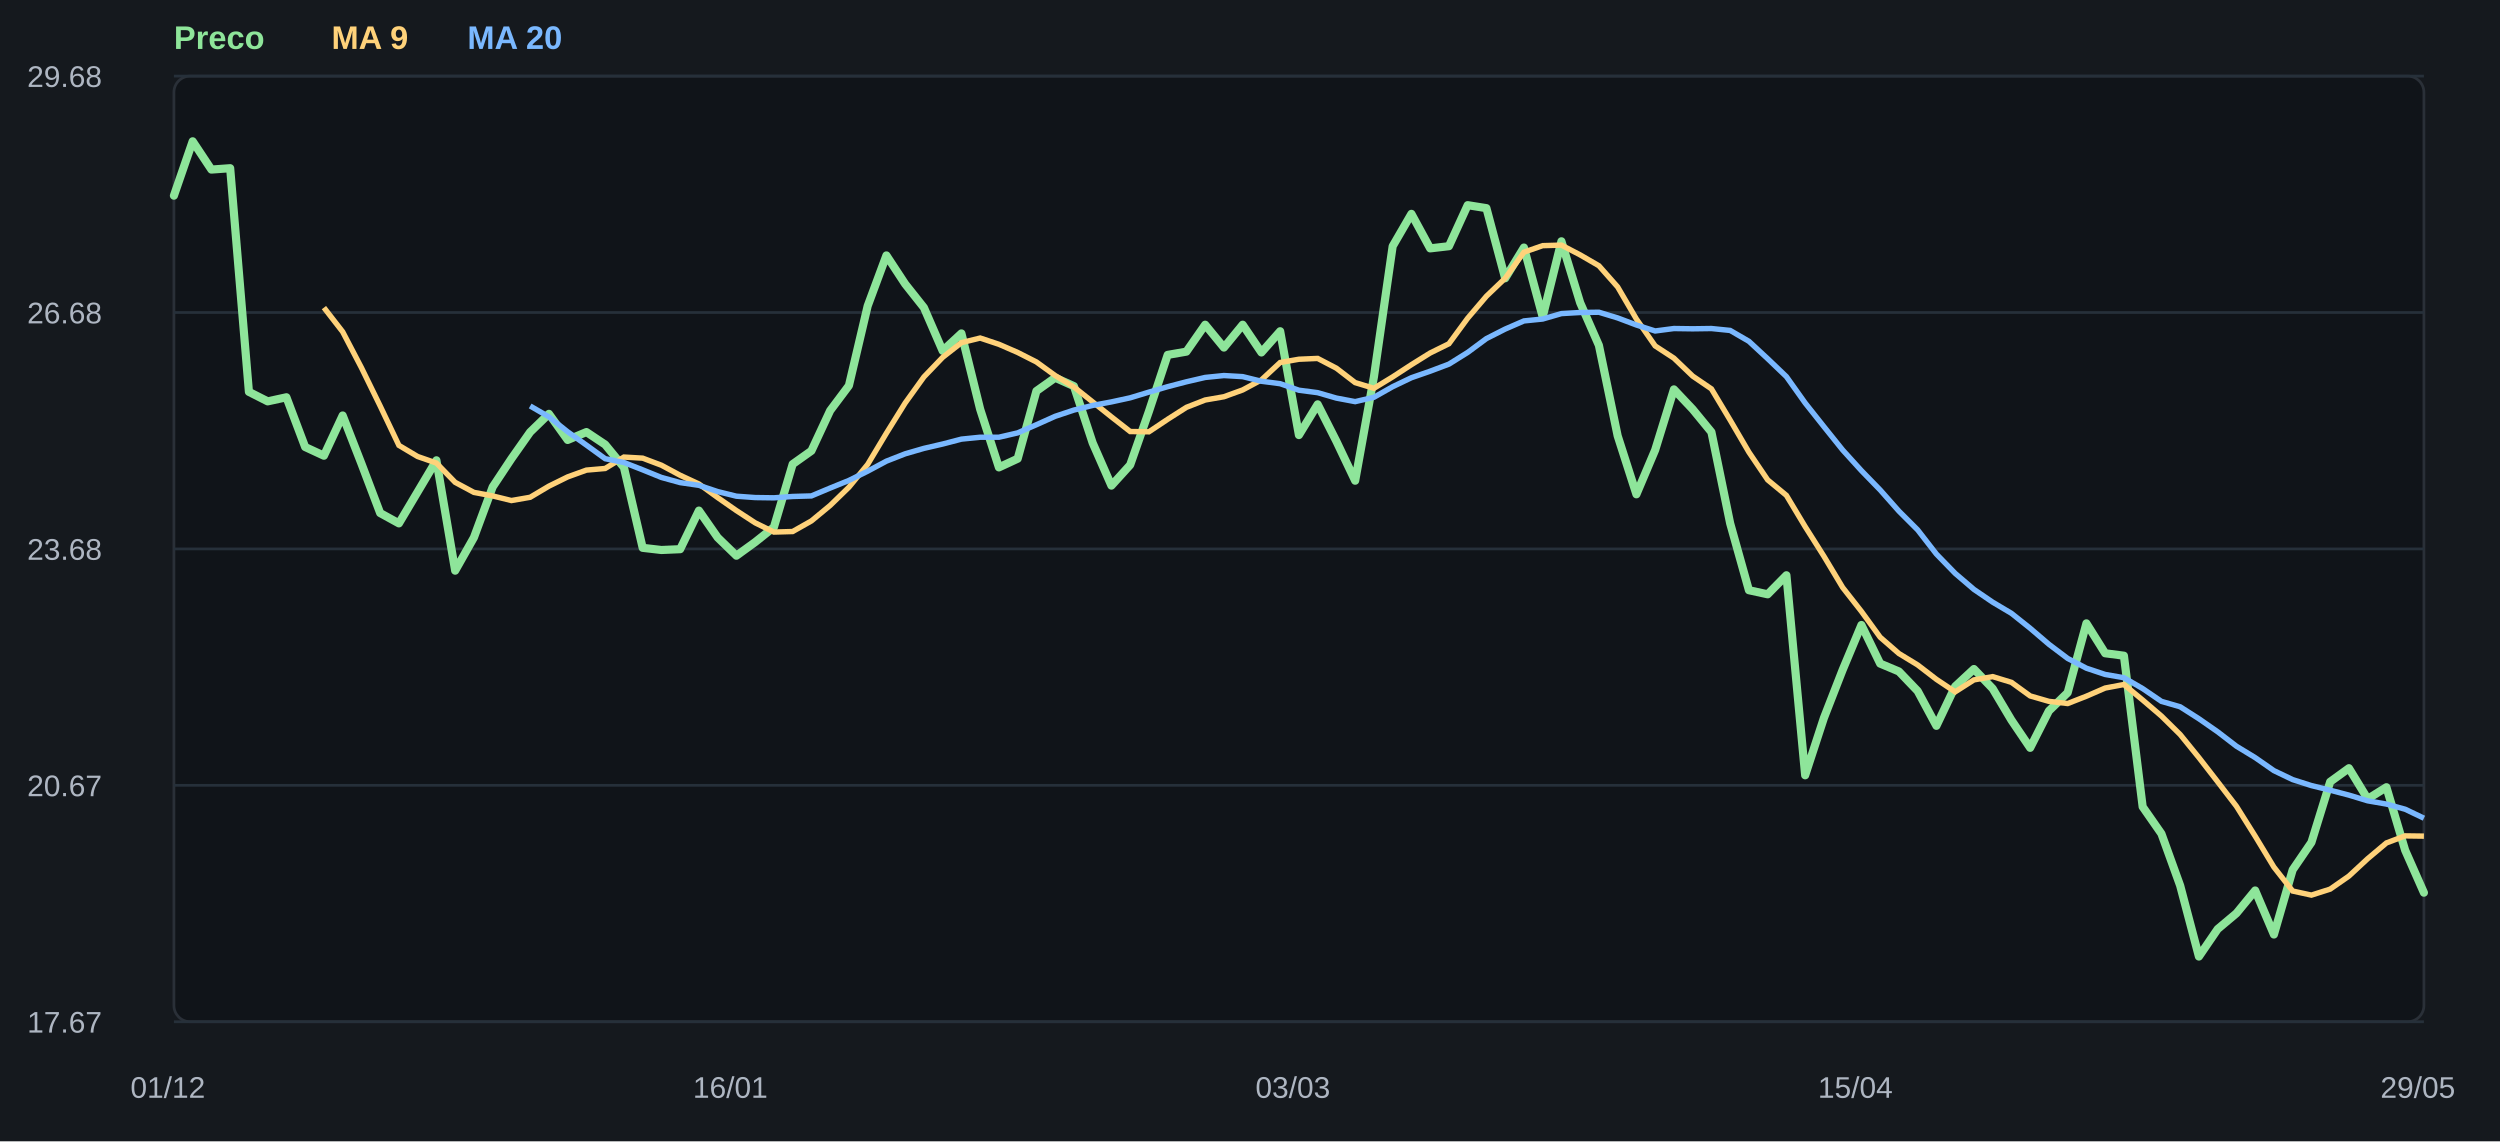
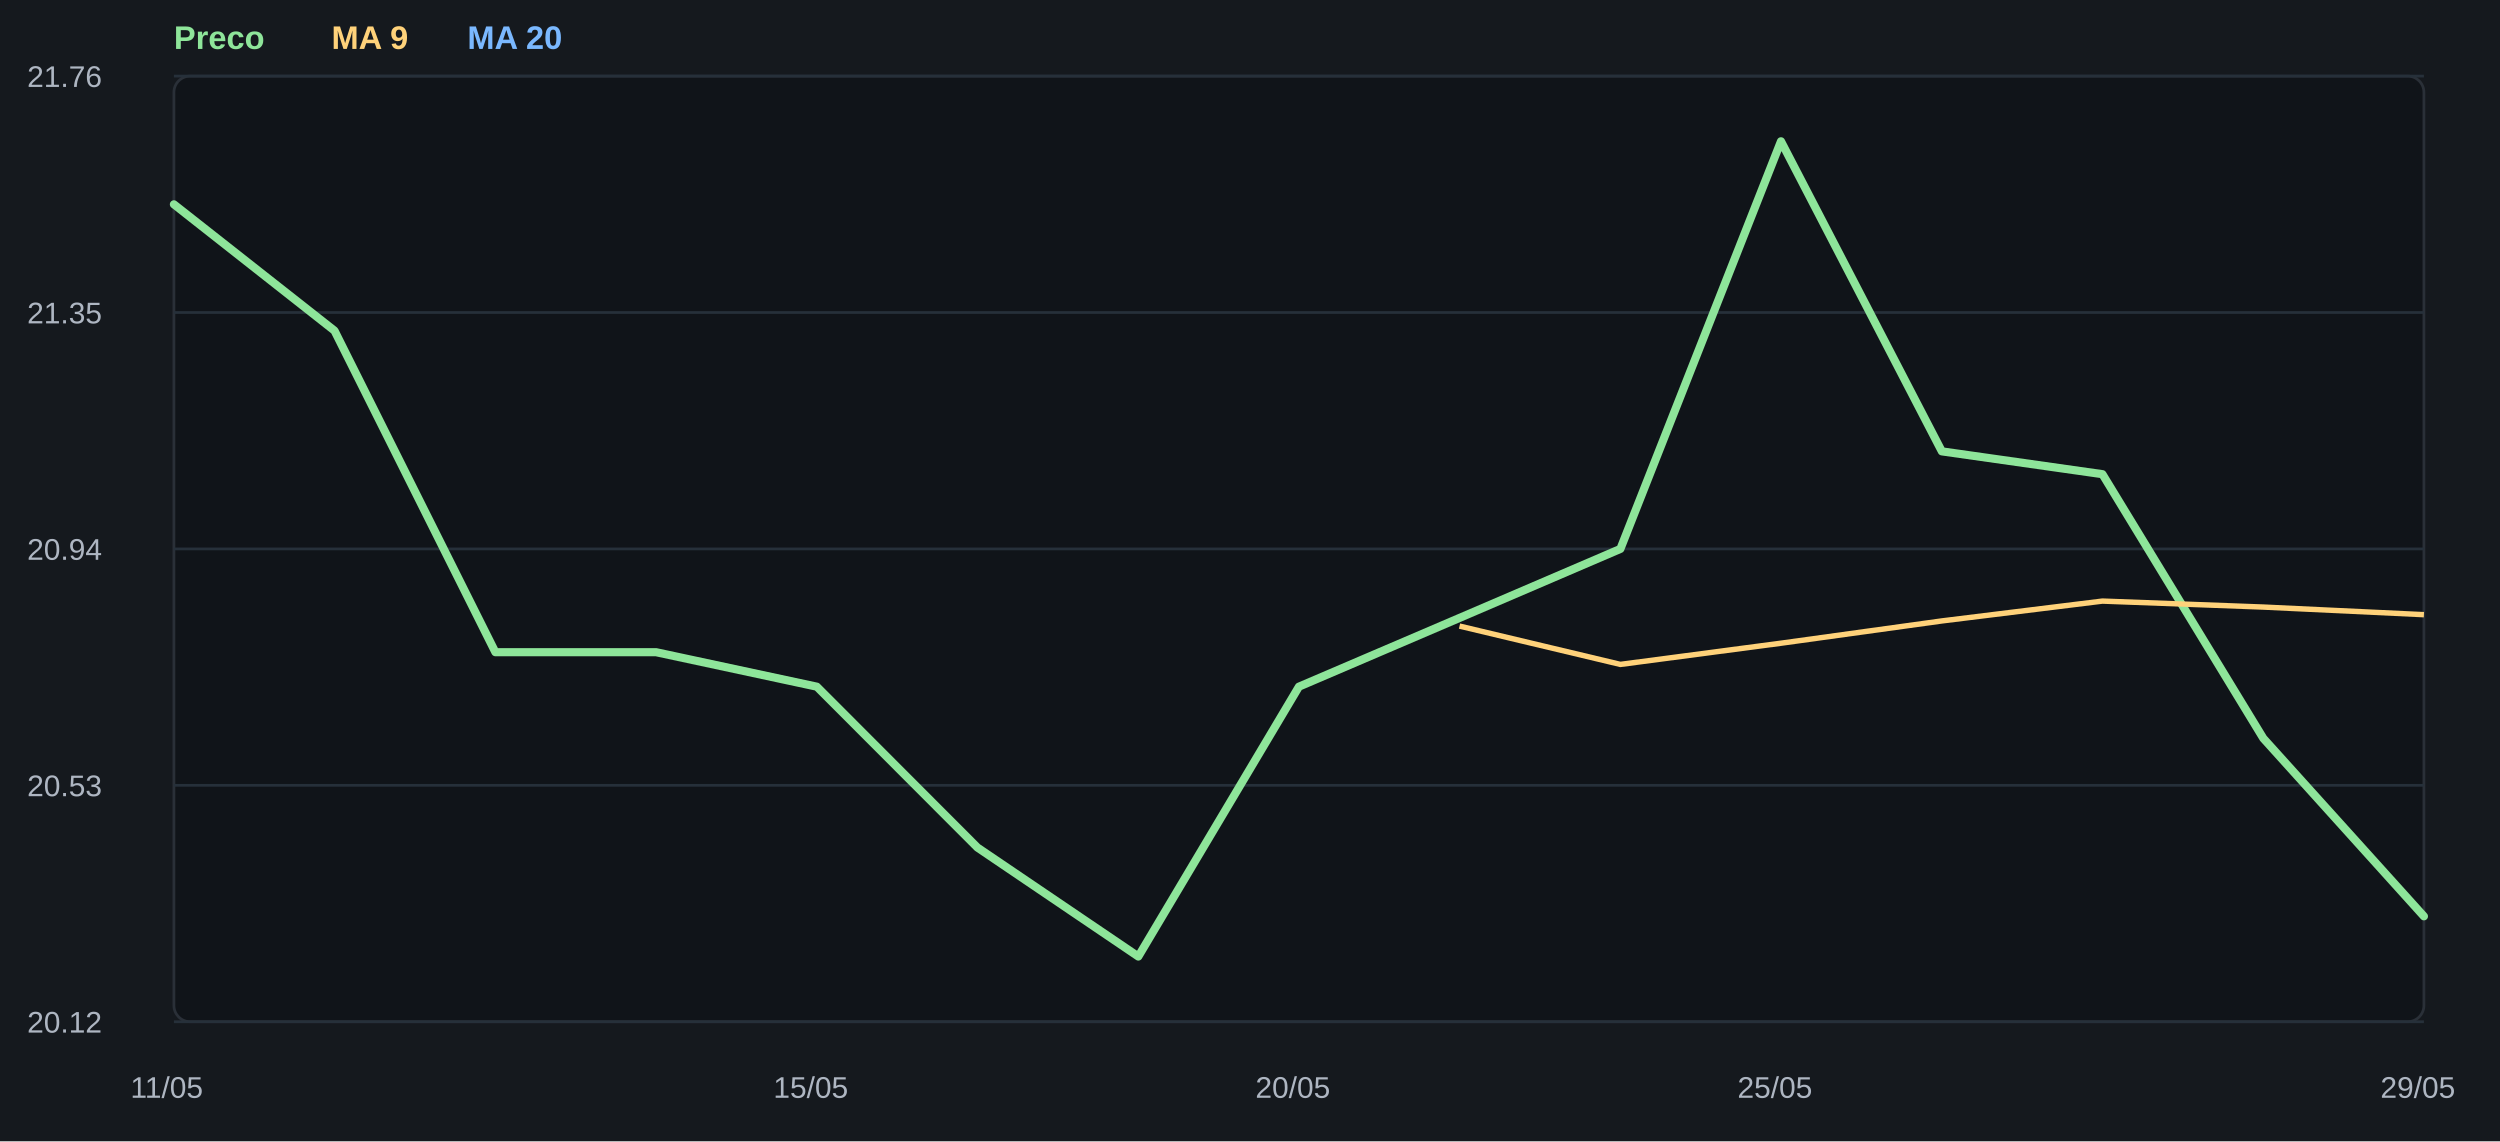
<svg xmlns="http://www.w3.org/2000/svg" width="920" height="420" viewBox="0 0 920 420">
  <rect width="100%" height="100%" fill="#15191E" />
  <rect x="64" y="28" width="828" height="348" rx="6" fill="#101419" stroke="#2A3038" />
  <text x="64" y="18" fill="#8EE59A" font-size="12" font-family="Arial" font-weight="700">Preco</text>
  <text x="122" y="18" fill="#FFD27A" font-size="12" font-family="Arial" font-weight="700">MA 9</text>
  <text x="172" y="18" fill="#7AB8FF" font-size="12" font-family="Arial" font-weight="700">MA 20</text>
  <line x1="64" y1="376.0" x2="892" y2="376.0" stroke="#26303A" stroke-width="1" />
-   <text x="10" y="380.0" fill="#AEB6C2" font-size="11" font-family="Arial">17.67</text>
+   <text x="10" y="380.0" fill="#AEB6C2" font-size="11" font-family="Arial">20.12</text>
  <line x1="64" y1="289.0" x2="892" y2="289.0" stroke="#26303A" stroke-width="1" />
-   <text x="10" y="293.0" fill="#AEB6C2" font-size="11" font-family="Arial">20.67</text>
+   <text x="10" y="293.0" fill="#AEB6C2" font-size="11" font-family="Arial">20.53</text>
  <line x1="64" y1="202.0" x2="892" y2="202.0" stroke="#26303A" stroke-width="1" />
-   <text x="10" y="206.0" fill="#AEB6C2" font-size="11" font-family="Arial">23.68</text>
+   <text x="10" y="206.0" fill="#AEB6C2" font-size="11" font-family="Arial">20.94</text>
  <line x1="64" y1="115.0" x2="892" y2="115.0" stroke="#26303A" stroke-width="1" />
-   <text x="10" y="119.0" fill="#AEB6C2" font-size="11" font-family="Arial">26.68</text>
+   <text x="10" y="119.0" fill="#AEB6C2" font-size="11" font-family="Arial">21.35</text>
  <line x1="64" y1="28.0" x2="892" y2="28.0" stroke="#26303A" stroke-width="1" />
-   <text x="10" y="32.0" fill="#AEB6C2" font-size="11" font-family="Arial">29.68</text>
-   <polyline points="64.0,72.0 70.9,52.0 77.8,62.4 84.7,61.9 91.6,144.2 98.5,147.7 105.4,146.2 112.3,164.5 119.2,167.7 126.1,152.9 133.0,170.6 139.9,188.8 146.8,192.6 153.7,181.0 160.6,169.4 167.5,210.0 174.4,197.8 181.3,179.2 188.2,168.8 195.1,159.0 202.0,152.3 208.9,161.9 215.8,159.0 222.7,163.6 229.6,172.0 236.5,201.6 243.4,202.4 250.3,202.1 257.2,187.9 264.1,197.8 271.0,204.5 277.9,199.5 284.8,194.0 291.7,170.8 298.6,165.9 305.5,151.1 312.4,141.9 319.3,112.6 326.2,94.0 333.1,104.5 340.0,113.2 346.9,129.1 353.8,122.7 360.7,150.6 367.6,172.0 374.5,168.8 381.4,143.9 388.3,139.0 395.2,142.1 402.1,163.0 409.0,178.7 415.9,171.1 422.8,151.4 429.7,130.6 436.6,129.4 443.5,119.5 450.4,127.9 457.3,119.5 464.2,129.7 471.1,121.9 478.0,160.1 484.9,148.8 491.8,162.4 498.7,176.9 505.6,138.7 512.5,90.6 519.4,78.7 526.3,91.4 533.2,90.6 540.1,75.5 547.0,76.6 553.9,102.4 560.8,91.1 567.7,116.6 574.6,88.8 581.5,111.4 588.4,127.1 595.3,160.4 602.2,181.9 609.1,165.6 616.0,143.3 622.9,150.6 629.8,159.0 636.7,192.6 643.6,217.2 650.5,218.7 657.4,211.7 664.3,285.3 671.2,264.2 678.1,246.5 685.0,230.0 691.9,244.2 698.8,247.1 705.7,254.3 712.6,267.1 719.5,252.6 726.4,246.2 733.3,253.4 740.2,265.0 747.1,275.2 754.0,261.6 760.9,254.9 767.8,229.4 774.7,240.4 781.6,241.3 788.5,296.9 795.4,306.8 802.3,325.9 809.2,352.0 816.1,341.9 823.0,336.1 829.9,327.7 836.8,343.9 843.7,320.1 850.6,310.0 857.5,287.7 864.4,282.7 871.3,294.0 878.2,289.7 885.1,312.9 892.0,328.5" fill="none" stroke="#8EE59A" stroke-width="3" stroke-linecap="round" stroke-linejoin="round" />
-   <polyline points="119.2,113.2 126.1,122.1 133.0,135.3 139.9,149.4 146.8,163.9 153.7,168.0 160.6,170.4 167.5,177.5 174.4,181.2 181.3,182.5 188.2,184.2 195.1,183.0 202.0,178.9 208.9,175.5 215.8,173.0 222.7,172.4 229.6,168.2 236.5,168.6 243.4,171.2 250.3,174.9 257.2,178.1 264.1,183.1 271.0,187.9 277.9,192.4 284.8,195.8 291.7,195.6 298.6,191.7 305.5,186.0 312.4,179.3 319.3,170.9 326.2,159.4 333.1,148.3 340.0,138.7 346.9,131.5 353.8,126.1 360.7,124.4 367.6,126.7 374.5,129.7 381.4,133.2 388.3,138.2 395.2,142.4 402.1,147.9 409.0,153.4 415.9,158.8 422.8,158.9 429.7,154.3 436.6,149.9 443.5,147.2 450.4,146.0 457.3,143.5 464.2,139.8 471.1,133.4 478.0,132.2 484.9,131.9 491.8,135.5 498.7,140.8 505.6,142.9 512.5,138.7 519.4,134.2 526.3,129.9 533.2,126.5 540.1,117.1 547.0,109.0 553.9,102.4 560.8,92.8 567.7,90.4 574.6,90.2 581.5,93.8 588.4,97.8 595.3,105.6 602.2,117.4 609.1,127.3 616.0,131.8 622.9,138.4 629.8,143.1 636.7,154.6 643.6,166.4 650.5,176.6 657.4,182.3 664.3,193.8 671.2,204.7 678.1,216.2 685.0,225.0 691.9,234.5 698.8,240.5 705.7,244.7 712.6,250.0 719.5,254.6 726.4,250.2 733.3,249.0 740.2,251.1 747.1,256.1 754.0,258.1 760.9,258.9 767.8,256.2 774.7,253.2 781.6,251.9 788.5,257.6 795.4,263.5 802.3,270.3 809.2,278.8 816.1,287.7 823.0,296.7 829.9,307.7 836.8,319.1 843.7,327.9 850.6,329.4 857.5,327.2 864.4,322.4 871.3,316.0 878.2,310.2 885.1,307.6 892.0,307.7" fill="none" stroke="#FFD27A" stroke-width="2" />
-   <polyline points="195.1,149.4 202.0,153.4 208.9,158.9 215.8,163.8 222.7,168.8 229.6,170.2 236.5,172.9 243.4,175.7 250.3,177.6 257.2,178.6 264.1,180.9 271.0,182.6 277.9,183.1 284.8,183.2 291.7,182.7 298.6,182.5 305.5,179.6 312.4,176.8 319.3,173.4 326.2,169.7 333.1,167.0 340.0,165.0 346.9,163.4 353.8,161.6 360.7,160.9 367.6,160.9 374.5,159.3 381.4,156.3 388.3,153.2 395.2,150.9 402.1,149.2 409.0,147.9 415.9,146.4 422.8,144.3 429.7,142.3 436.6,140.5 443.5,138.9 450.4,138.2 457.3,138.6 464.2,140.3 471.1,141.2 478.0,143.6 484.9,144.5 491.8,146.5 498.7,147.8 505.6,146.2 512.5,142.3 519.4,139.0 526.3,136.6 533.2,134.0 540.1,129.7 547.0,124.6 553.9,121.1 560.8,118.1 567.7,117.4 574.6,115.4 581.5,115.0 588.4,114.9 595.3,117.0 602.2,119.6 609.1,121.8 616.0,120.9 622.9,121.0 629.8,120.9 636.7,121.6 643.6,125.6 650.5,132.0 657.4,138.6 664.3,148.3 671.2,157.0 678.1,165.6 685.0,173.2 691.9,180.3 698.8,188.1 705.7,195.0 712.6,203.9 719.5,211.0 726.4,216.9 733.3,221.6 740.2,225.7 747.1,231.2 754.0,237.1 760.9,242.3 767.8,245.9 774.7,248.2 781.6,249.4 788.5,253.4 795.4,258.1 802.3,260.1 809.2,264.5 816.1,269.3 823.0,274.6 829.9,278.8 836.8,283.6 843.7,286.9 850.6,289.1 857.5,290.8 864.4,292.6 871.3,294.7 878.2,295.9 885.1,297.8 892.0,301.1" fill="none" stroke="#7AB8FF" stroke-width="2" />
-   <text x="48.0" y="404" fill="#AEB6C2" font-size="11" font-family="Arial">01/12</text>
-   <text x="255.0" y="404" fill="#AEB6C2" font-size="11" font-family="Arial">16/01</text>
-   <text x="462.0" y="404" fill="#AEB6C2" font-size="11" font-family="Arial">03/03</text>
-   <text x="669.0" y="404" fill="#AEB6C2" font-size="11" font-family="Arial">15/04</text>
+   <text x="10" y="32.0" fill="#AEB6C2" font-size="11" font-family="Arial">21.76</text>
+   <polyline points="64.0,75.2 123.1,121.7 182.3,240.0 241.4,240.0 300.6,252.7 359.7,311.9 418.9,352.0 478.0,252.7 537.1,227.4 596.3,202.0 655.4,52.0 714.6,166.1 773.7,174.5 832.9,271.7 892.0,337.2" fill="none" stroke="#8EE59A" stroke-width="3" stroke-linecap="round" stroke-linejoin="round" />
+   <polyline points="537.1,230.4 596.3,244.5 655.4,236.7 714.6,228.5 773.7,221.2 832.9,223.4 892.0,226.2" fill="none" stroke="#FFD27A" stroke-width="2" />
+   <text x="48.0" y="404" fill="#AEB6C2" font-size="11" font-family="Arial">11/05</text>
+   <text x="284.6" y="404" fill="#AEB6C2" font-size="11" font-family="Arial">15/05</text>
+   <text x="462.0" y="404" fill="#AEB6C2" font-size="11" font-family="Arial">20/05</text>
+   <text x="639.4" y="404" fill="#AEB6C2" font-size="11" font-family="Arial">25/05</text>
  <text x="876.0" y="404" fill="#AEB6C2" font-size="11" font-family="Arial">29/05</text>
</svg>
